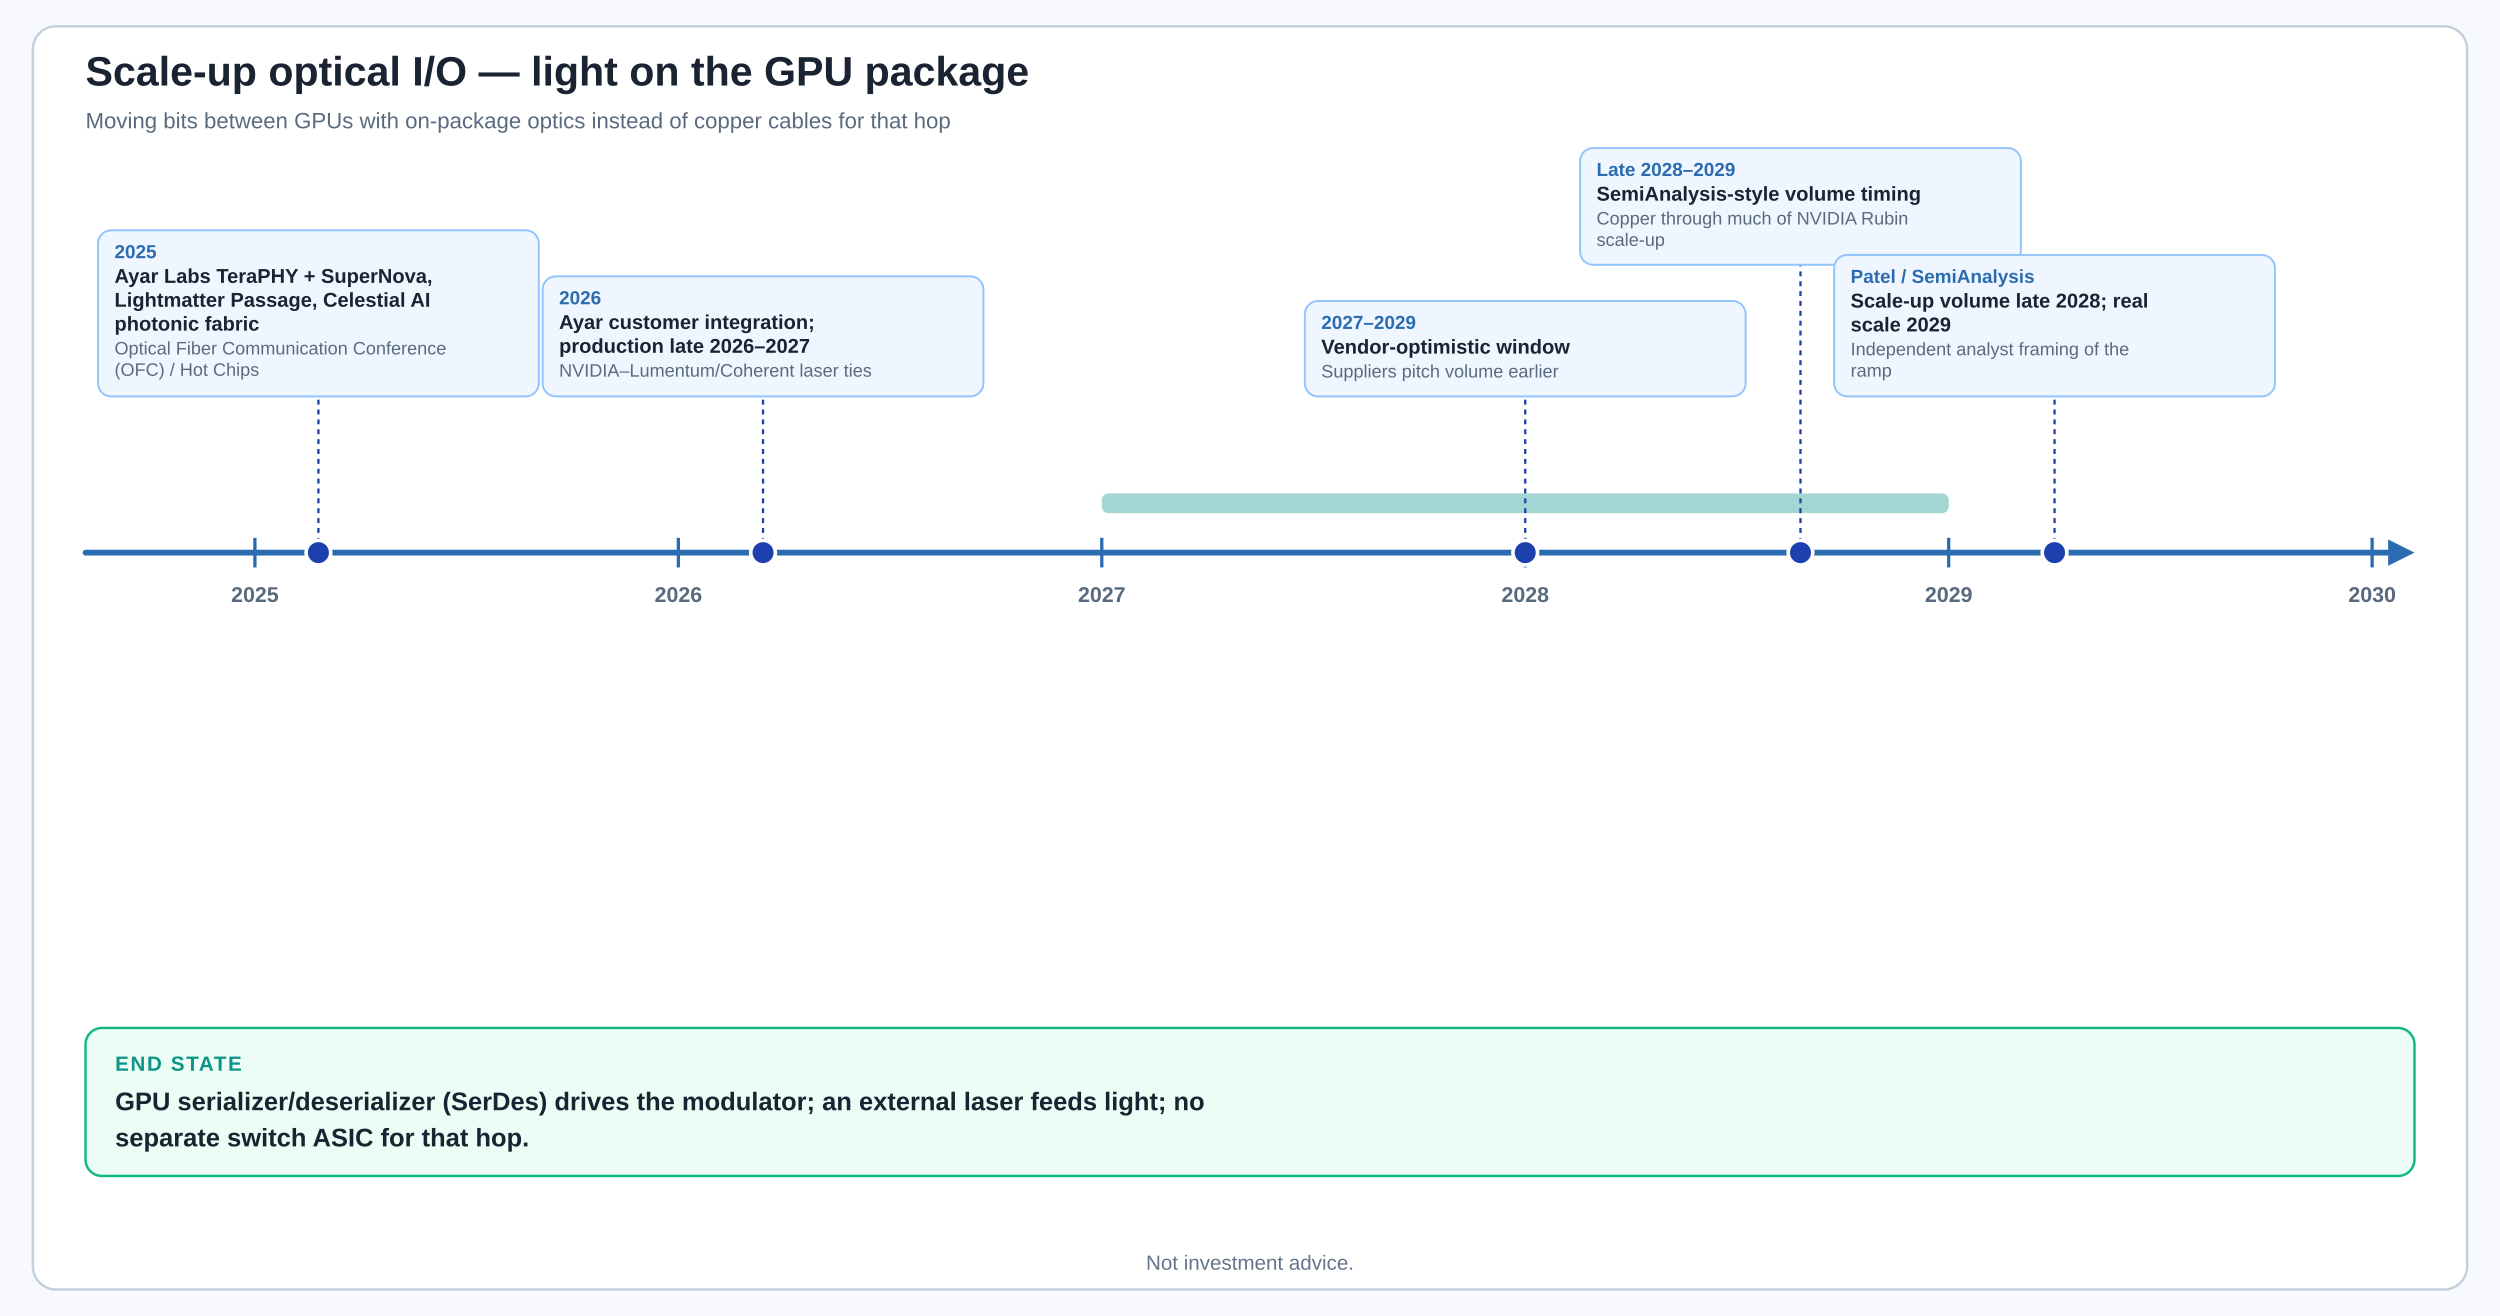
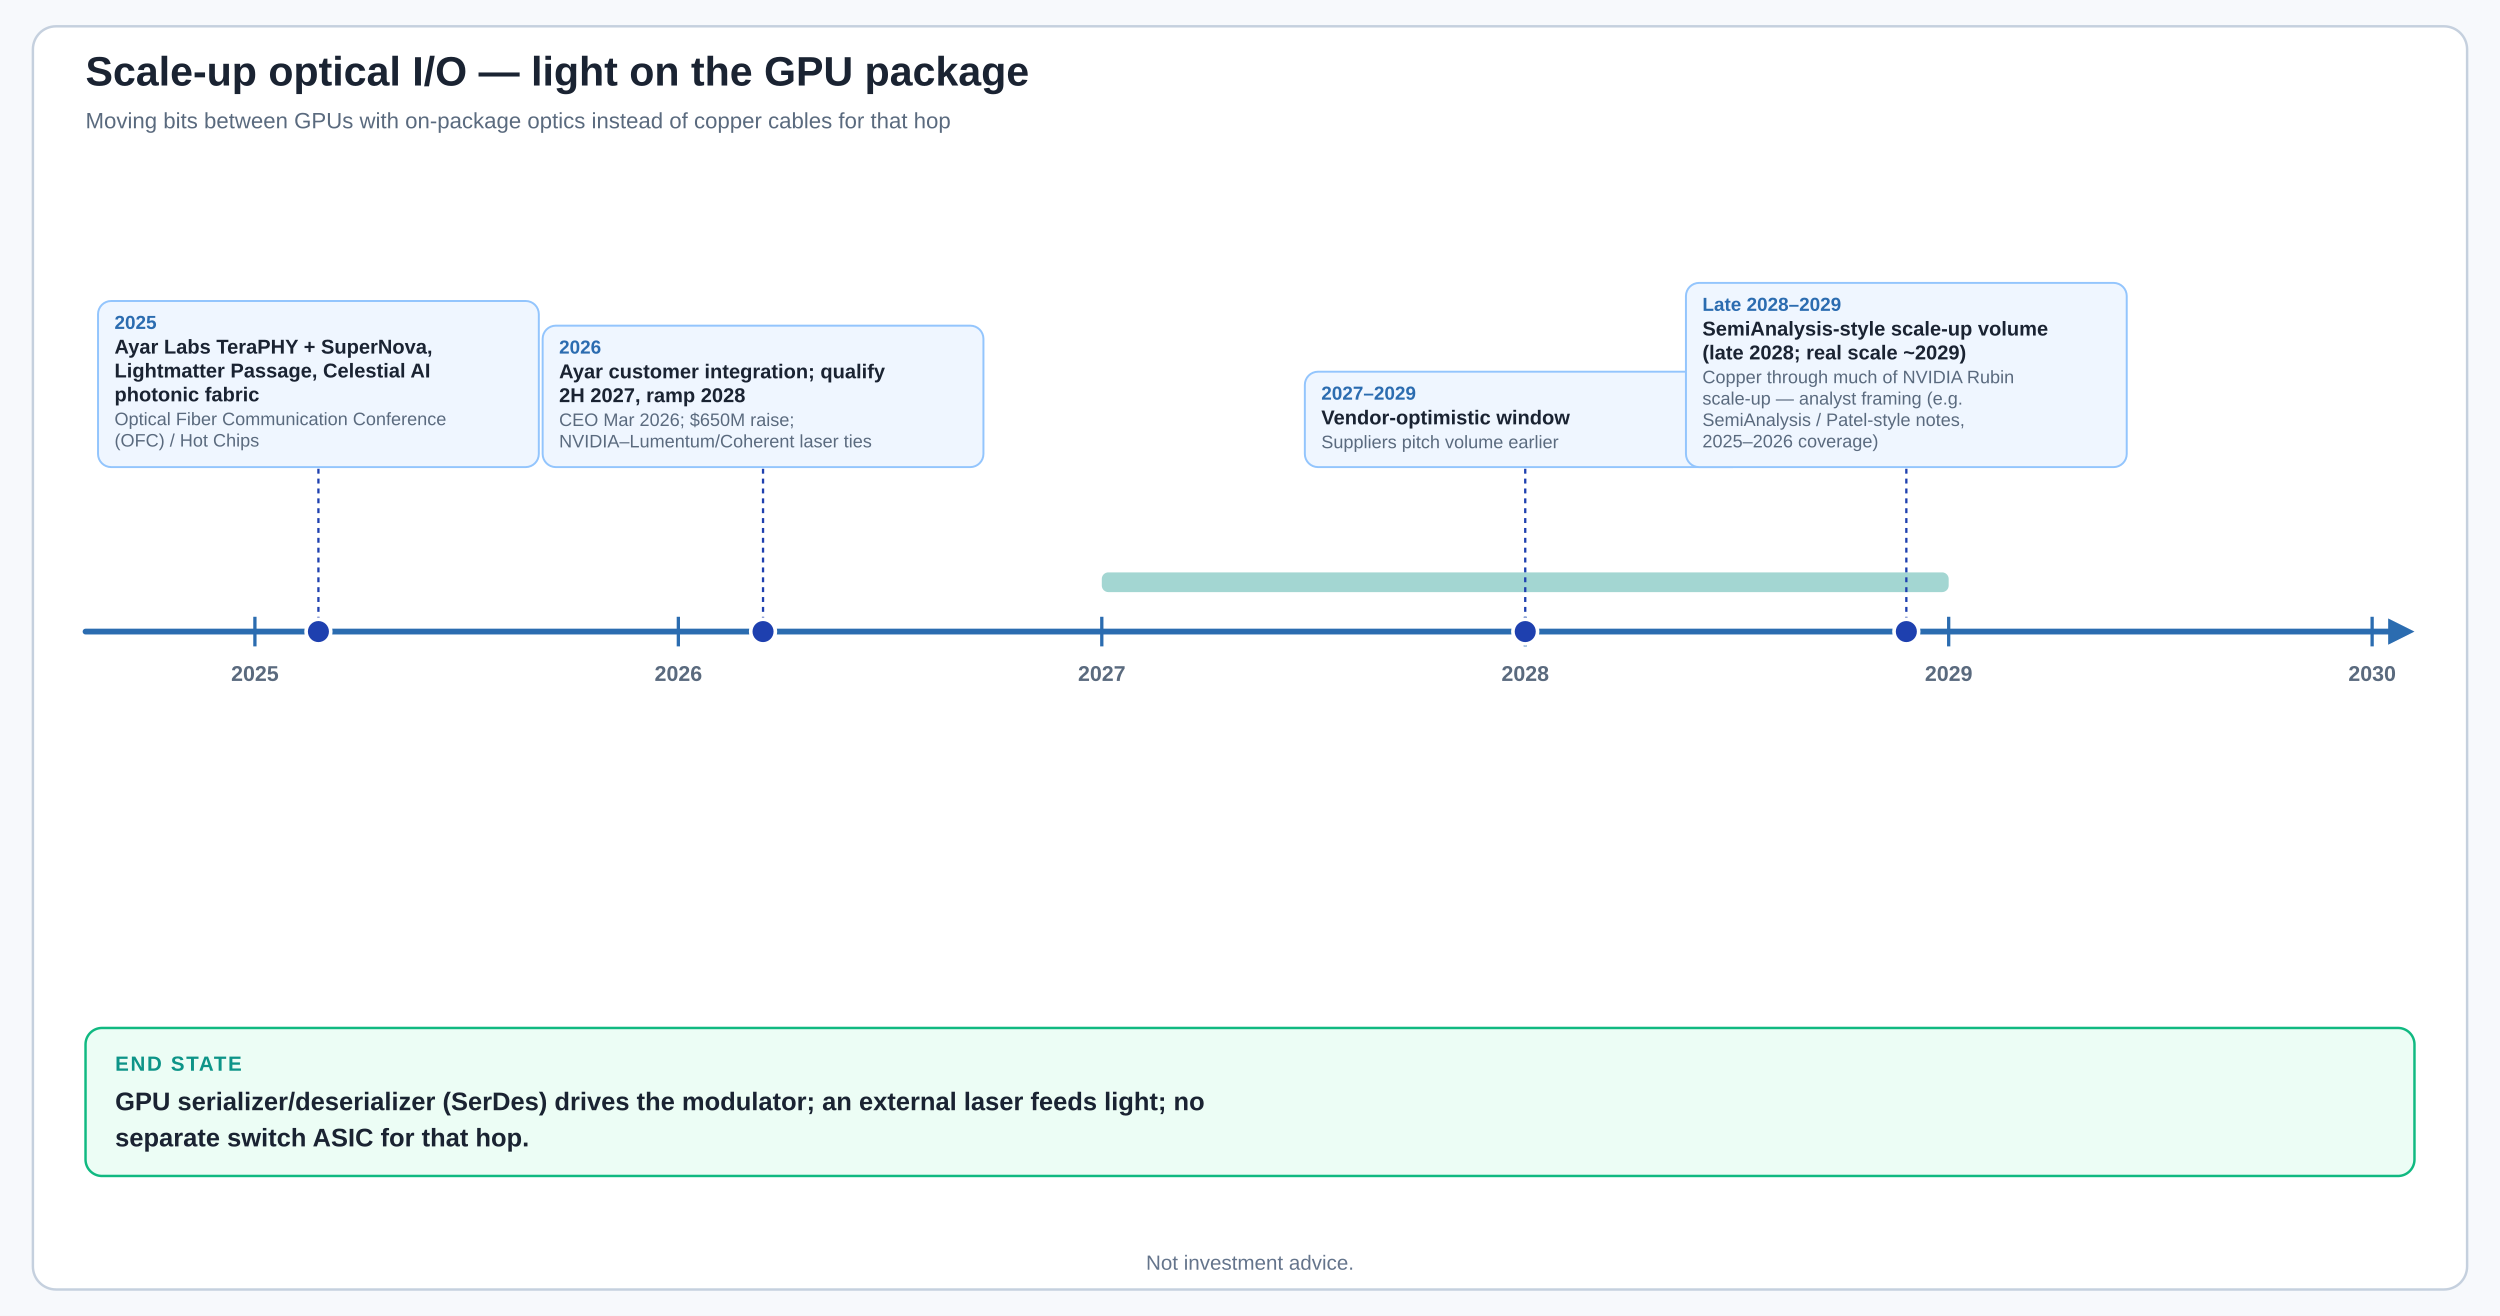
<svg xmlns="http://www.w3.org/2000/svg" width="1520" height="800" viewBox="0 0 1520 800" role="img" aria-labelledby="title desc">
  <rect width="1520" height="800" fill="#f7f9fc" />
  <rect x="20" y="16" width="1480" height="768" rx="14" fill="#ffffff" stroke="#c5d0de" stroke-width="1.5" />
  <text x="52" y="52" font-family="Segoe UI, Helvetica Neue, Arial, sans-serif" font-size="25" font-weight="700" fill="#1a2332">Scale-up optical I/O — light on the GPU package</text>
  <text x="52" y="78" font-family="Segoe UI, Helvetica Neue, Arial, sans-serif" font-size="13.5" fill="#5a6a7e">Moving bits between GPUs with on-package optics instead of copper cables for that hop</text>
-   <line x1="52" y1="336" x2="1458" y2="336" stroke="#2b6cb0" stroke-width="3.5" stroke-linecap="round" />
-   <polygon points="1468,336 1452,328 1452,344" fill="#2b6cb0" />
-   <line x1="154.982" y1="327" x2="154.982" y2="345" stroke="#2b6cb0" stroke-width="2" />
-   <text x="154.982" y="366" text-anchor="middle" font-family="Segoe UI, Helvetica Neue, Arial, sans-serif" font-size="13" font-weight="600" fill="#5a6a7e">2025</text>
-   <line x1="412.436" y1="327" x2="412.436" y2="345" stroke="#2b6cb0" stroke-width="2" />
-   <text x="412.436" y="366" text-anchor="middle" font-family="Segoe UI, Helvetica Neue, Arial, sans-serif" font-size="13" font-weight="600" fill="#5a6a7e">2026</text>
-   <line x1="669.891" y1="327" x2="669.891" y2="345" stroke="#2b6cb0" stroke-width="2" />
-   <text x="669.891" y="366" text-anchor="middle" font-family="Segoe UI, Helvetica Neue, Arial, sans-serif" font-size="13" font-weight="600" fill="#5a6a7e">2027</text>
-   <line x1="927.345" y1="327" x2="927.345" y2="345" stroke="#2b6cb0" stroke-width="2" />
-   <text x="927.345" y="366" text-anchor="middle" font-family="Segoe UI, Helvetica Neue, Arial, sans-serif" font-size="13" font-weight="600" fill="#5a6a7e">2028</text>
-   <line x1="1184.8" y1="327" x2="1184.8" y2="345" stroke="#2b6cb0" stroke-width="2" />
-   <text x="1184.8" y="366" text-anchor="middle" font-family="Segoe UI, Helvetica Neue, Arial, sans-serif" font-size="13" font-weight="600" fill="#5a6a7e">2029</text>
-   <line x1="1442.255" y1="327" x2="1442.255" y2="345" stroke="#2b6cb0" stroke-width="2" />
-   <text x="1442.255" y="366" text-anchor="middle" font-family="Segoe UI, Helvetica Neue, Arial, sans-serif" font-size="13" font-weight="600" fill="#5a6a7e">2030</text>
-   <line x1="193.6" y1="336" x2="193.6" y2="241" stroke="#1e40af" stroke-width="1.4" stroke-dasharray="3 3" />
-   <circle cx="193.6" cy="336" r="7.5" fill="#1e40af" stroke="#fff" stroke-width="2.2" />
-   <rect x="59.6" y="140" width="268" height="101" rx="8" fill="#eff6ff" stroke="#93c5fd" stroke-width="1.2" />
-   <text x="69.6" y="157" font-family="Segoe UI, Helvetica Neue, Arial, sans-serif" font-size="11.5" font-weight="700" fill="#2b6cb0">2025</text>
-   <text x="69.6" y="172" font-family="Segoe UI, Helvetica Neue, Arial, sans-serif" font-size="12.2" font-weight="600" fill="#1a2332">Ayar Labs TeraPHY + SuperNova,</text>
-   <text x="69.6" y="186.5" font-family="Segoe UI, Helvetica Neue, Arial, sans-serif" font-size="12.2" font-weight="600" fill="#1a2332">Lightmatter Passage, Celestial AI</text>
-   <text x="69.6" y="201.0" font-family="Segoe UI, Helvetica Neue, Arial, sans-serif" font-size="12.2" font-weight="600" fill="#1a2332">photonic fabric</text>
-   <text x="69.6" y="215.5" font-family="Segoe UI, Helvetica Neue, Arial, sans-serif" font-size="11" fill="#5a6a7e">Optical Fiber Communication Conference</text>
-   <text x="69.6" y="228.5" font-family="Segoe UI, Helvetica Neue, Arial, sans-serif" font-size="11" fill="#5a6a7e">(OFC) / Hot Chips</text>
-   <line x1="463.927" y1="336" x2="463.927" y2="241" stroke="#1e40af" stroke-width="1.4" stroke-dasharray="3 3" />
-   <circle cx="463.927" cy="336" r="7.5" fill="#1e40af" stroke="#fff" stroke-width="2.2" />
-   <rect x="329.927" y="168" width="268" height="73" rx="8" fill="#eff6ff" stroke="#93c5fd" stroke-width="1.2" />
-   <text x="339.927" y="185" font-family="Segoe UI, Helvetica Neue, Arial, sans-serif" font-size="11.5" font-weight="700" fill="#2b6cb0">2026</text>
-   <text x="339.927" y="200" font-family="Segoe UI, Helvetica Neue, Arial, sans-serif" font-size="12.2" font-weight="600" fill="#1a2332">Ayar customer integration;</text>
-   <text x="339.927" y="214.5" font-family="Segoe UI, Helvetica Neue, Arial, sans-serif" font-size="12.2" font-weight="600" fill="#1a2332">production late 2026–2027</text>
-   <text x="339.927" y="229.0" font-family="Segoe UI, Helvetica Neue, Arial, sans-serif" font-size="11" fill="#5a6a7e">NVIDIA–Lumentum/Coherent laser ties</text>
-   <rect x="669.891" y="300" width="514.909" height="12" rx="4" fill="#0d9488" opacity="0.38" />
-   <line x1="927.345" y1="336" x2="927.345" y2="241" stroke="#1e40af" stroke-width="1.4" stroke-dasharray="3 3" />
-   <circle cx="927.345" cy="336" r="7.5" fill="#1e40af" stroke="#fff" stroke-width="2.2" />
-   <rect x="793.345" y="183" width="268" height="58" rx="8" fill="#eff6ff" stroke="#93c5fd" stroke-width="1.2" />
-   <text x="803.345" y="200" font-family="Segoe UI, Helvetica Neue, Arial, sans-serif" font-size="11.5" font-weight="700" fill="#2b6cb0">2027–2029</text>
-   <text x="803.345" y="215" font-family="Segoe UI, Helvetica Neue, Arial, sans-serif" font-size="12.2" font-weight="600" fill="#1a2332">Vendor-optimistic window</text>
-   <text x="803.345" y="229.5" font-family="Segoe UI, Helvetica Neue, Arial, sans-serif" font-size="11" fill="#5a6a7e">Suppliers pitch volume earlier</text>
-   <line x1="1094.691" y1="336" x2="1094.691" y2="161" stroke="#1e40af" stroke-width="1.4" stroke-dasharray="3 3" />
-   <circle cx="1094.691" cy="336" r="7.5" fill="#1e40af" stroke="#fff" stroke-width="2.2" />
-   <rect x="960.691" y="90" width="268" height="71" rx="8" fill="#eff6ff" stroke="#93c5fd" stroke-width="1.2" />
-   <text x="970.691" y="107" font-family="Segoe UI, Helvetica Neue, Arial, sans-serif" font-size="11.5" font-weight="700" fill="#2b6cb0">Late 2028–2029</text>
-   <text x="970.691" y="122" font-family="Segoe UI, Helvetica Neue, Arial, sans-serif" font-size="12.2" font-weight="600" fill="#1a2332">SemiAnalysis-style volume timing</text>
-   <text x="970.691" y="136.5" font-family="Segoe UI, Helvetica Neue, Arial, sans-serif" font-size="11" fill="#5a6a7e">Copper through much of NVIDIA Rubin</text>
-   <text x="970.691" y="149.5" font-family="Segoe UI, Helvetica Neue, Arial, sans-serif" font-size="11" fill="#5a6a7e">scale-up</text>
-   <line x1="1249.164" y1="336" x2="1249.164" y2="241" stroke="#1e40af" stroke-width="1.4" stroke-dasharray="3 3" />
-   <circle cx="1249.164" cy="336" r="7.5" fill="#1e40af" stroke="#fff" stroke-width="2.2" />
-   <rect x="1115.164" y="155" width="268" height="86" rx="8" fill="#eff6ff" stroke="#93c5fd" stroke-width="1.2" />
-   <text x="1125.164" y="172" font-family="Segoe UI, Helvetica Neue, Arial, sans-serif" font-size="11.5" font-weight="700" fill="#2b6cb0">Patel / SemiAnalysis</text>
-   <text x="1125.164" y="187" font-family="Segoe UI, Helvetica Neue, Arial, sans-serif" font-size="12.2" font-weight="600" fill="#1a2332">Scale-up volume late 2028; real</text>
-   <text x="1125.164" y="201.5" font-family="Segoe UI, Helvetica Neue, Arial, sans-serif" font-size="12.2" font-weight="600" fill="#1a2332">scale 2029</text>
-   <text x="1125.164" y="216.0" font-family="Segoe UI, Helvetica Neue, Arial, sans-serif" font-size="11" fill="#5a6a7e">Independent analyst framing of the</text>
-   <text x="1125.164" y="229.0" font-family="Segoe UI, Helvetica Neue, Arial, sans-serif" font-size="11" fill="#5a6a7e">ramp</text>
+   <line x1="52" y1="384" x2="1458" y2="384" stroke="#2b6cb0" stroke-width="3.5" stroke-linecap="round" />
+   <polygon points="1468,384 1452,376 1452,392" fill="#2b6cb0" />
+   <line x1="154.982" y1="375" x2="154.982" y2="393" stroke="#2b6cb0" stroke-width="2" />
+   <text x="154.982" y="414" text-anchor="middle" font-family="Segoe UI, Helvetica Neue, Arial, sans-serif" font-size="13" font-weight="600" fill="#5a6a7e">2025</text>
+   <line x1="412.436" y1="375" x2="412.436" y2="393" stroke="#2b6cb0" stroke-width="2" />
+   <text x="412.436" y="414" text-anchor="middle" font-family="Segoe UI, Helvetica Neue, Arial, sans-serif" font-size="13" font-weight="600" fill="#5a6a7e">2026</text>
+   <line x1="669.891" y1="375" x2="669.891" y2="393" stroke="#2b6cb0" stroke-width="2" />
+   <text x="669.891" y="414" text-anchor="middle" font-family="Segoe UI, Helvetica Neue, Arial, sans-serif" font-size="13" font-weight="600" fill="#5a6a7e">2027</text>
+   <line x1="927.345" y1="375" x2="927.345" y2="393" stroke="#2b6cb0" stroke-width="2" />
+   <text x="927.345" y="414" text-anchor="middle" font-family="Segoe UI, Helvetica Neue, Arial, sans-serif" font-size="13" font-weight="600" fill="#5a6a7e">2028</text>
+   <line x1="1184.8" y1="375" x2="1184.8" y2="393" stroke="#2b6cb0" stroke-width="2" />
+   <text x="1184.8" y="414" text-anchor="middle" font-family="Segoe UI, Helvetica Neue, Arial, sans-serif" font-size="13" font-weight="600" fill="#5a6a7e">2029</text>
+   <line x1="1442.255" y1="375" x2="1442.255" y2="393" stroke="#2b6cb0" stroke-width="2" />
+   <text x="1442.255" y="414" text-anchor="middle" font-family="Segoe UI, Helvetica Neue, Arial, sans-serif" font-size="13" font-weight="600" fill="#5a6a7e">2030</text>
+   <line x1="193.6" y1="384" x2="193.6" y2="284" stroke="#1e40af" stroke-width="1.4" stroke-dasharray="3 3" />
+   <circle cx="193.6" cy="384" r="7.5" fill="#1e40af" stroke="#fff" stroke-width="2.2" />
+   <rect x="59.6" y="183" width="268" height="101" rx="8" fill="#eff6ff" stroke="#93c5fd" stroke-width="1.2" />
+   <text x="69.6" y="200" font-family="Segoe UI, Helvetica Neue, Arial, sans-serif" font-size="11.5" font-weight="700" fill="#2b6cb0">2025</text>
+   <text x="69.6" y="215" font-family="Segoe UI, Helvetica Neue, Arial, sans-serif" font-size="12.2" font-weight="600" fill="#1a2332">Ayar Labs TeraPHY + SuperNova,</text>
+   <text x="69.6" y="229.5" font-family="Segoe UI, Helvetica Neue, Arial, sans-serif" font-size="12.2" font-weight="600" fill="#1a2332">Lightmatter Passage, Celestial AI</text>
+   <text x="69.6" y="244.0" font-family="Segoe UI, Helvetica Neue, Arial, sans-serif" font-size="12.2" font-weight="600" fill="#1a2332">photonic fabric</text>
+   <text x="69.6" y="258.5" font-family="Segoe UI, Helvetica Neue, Arial, sans-serif" font-size="11" fill="#5a6a7e">Optical Fiber Communication Conference</text>
+   <text x="69.6" y="271.5" font-family="Segoe UI, Helvetica Neue, Arial, sans-serif" font-size="11" fill="#5a6a7e">(OFC) / Hot Chips</text>
+   <line x1="463.927" y1="384" x2="463.927" y2="284" stroke="#1e40af" stroke-width="1.4" stroke-dasharray="3 3" />
+   <circle cx="463.927" cy="384" r="7.5" fill="#1e40af" stroke="#fff" stroke-width="2.2" />
+   <rect x="329.927" y="198" width="268" height="86" rx="8" fill="#eff6ff" stroke="#93c5fd" stroke-width="1.2" />
+   <text x="339.927" y="215" font-family="Segoe UI, Helvetica Neue, Arial, sans-serif" font-size="11.5" font-weight="700" fill="#2b6cb0">2026</text>
+   <text x="339.927" y="230" font-family="Segoe UI, Helvetica Neue, Arial, sans-serif" font-size="12.2" font-weight="600" fill="#1a2332">Ayar customer integration; qualify</text>
+   <text x="339.927" y="244.5" font-family="Segoe UI, Helvetica Neue, Arial, sans-serif" font-size="12.2" font-weight="600" fill="#1a2332">2H 2027, ramp 2028</text>
+   <text x="339.927" y="259.0" font-family="Segoe UI, Helvetica Neue, Arial, sans-serif" font-size="11" fill="#5a6a7e">CEO Mar 2026; $650M raise;</text>
+   <text x="339.927" y="272.0" font-family="Segoe UI, Helvetica Neue, Arial, sans-serif" font-size="11" fill="#5a6a7e">NVIDIA–Lumentum/Coherent laser ties</text>
+   <rect x="669.891" y="348" width="514.909" height="12" rx="4" fill="#0d9488" opacity="0.38" />
+   <line x1="927.345" y1="384" x2="927.345" y2="284" stroke="#1e40af" stroke-width="1.4" stroke-dasharray="3 3" />
+   <circle cx="927.345" cy="384" r="7.5" fill="#1e40af" stroke="#fff" stroke-width="2.2" />
+   <rect x="793.345" y="226" width="268" height="58" rx="8" fill="#eff6ff" stroke="#93c5fd" stroke-width="1.2" />
+   <text x="803.345" y="243" font-family="Segoe UI, Helvetica Neue, Arial, sans-serif" font-size="11.5" font-weight="700" fill="#2b6cb0">2027–2029</text>
+   <text x="803.345" y="258" font-family="Segoe UI, Helvetica Neue, Arial, sans-serif" font-size="12.2" font-weight="600" fill="#1a2332">Vendor-optimistic window</text>
+   <text x="803.345" y="272.5" font-family="Segoe UI, Helvetica Neue, Arial, sans-serif" font-size="11" fill="#5a6a7e">Suppliers pitch volume earlier</text>
+   <line x1="1159.055" y1="384" x2="1159.055" y2="284" stroke="#1e40af" stroke-width="1.4" stroke-dasharray="3 3" />
+   <circle cx="1159.055" cy="384" r="7.5" fill="#1e40af" stroke="#fff" stroke-width="2.2" />
+   <rect x="1025.055" y="172" width="268" height="112" rx="8" fill="#eff6ff" stroke="#93c5fd" stroke-width="1.2" />
+   <text x="1035.055" y="189" font-family="Segoe UI, Helvetica Neue, Arial, sans-serif" font-size="11.5" font-weight="700" fill="#2b6cb0">Late 2028–2029</text>
+   <text x="1035.055" y="204" font-family="Segoe UI, Helvetica Neue, Arial, sans-serif" font-size="12.2" font-weight="600" fill="#1a2332">SemiAnalysis-style scale-up volume</text>
+   <text x="1035.055" y="218.5" font-family="Segoe UI, Helvetica Neue, Arial, sans-serif" font-size="12.2" font-weight="600" fill="#1a2332">(late 2028; real scale ~2029)</text>
+   <text x="1035.055" y="233.0" font-family="Segoe UI, Helvetica Neue, Arial, sans-serif" font-size="11" fill="#5a6a7e">Copper through much of NVIDIA Rubin</text>
+   <text x="1035.055" y="246.0" font-family="Segoe UI, Helvetica Neue, Arial, sans-serif" font-size="11" fill="#5a6a7e">scale-up — analyst framing (e.g.</text>
+   <text x="1035.055" y="259.0" font-family="Segoe UI, Helvetica Neue, Arial, sans-serif" font-size="11" fill="#5a6a7e">SemiAnalysis / Patel-style notes,</text>
+   <text x="1035.055" y="272.0" font-family="Segoe UI, Helvetica Neue, Arial, sans-serif" font-size="11" fill="#5a6a7e">2025–2026 coverage)</text>
  <rect x="52" y="625" width="1416" height="90" rx="10" fill="#ecfdf5" stroke="#10b981" stroke-width="1.5" />
  <text x="70" y="651" font-family="Segoe UI, Helvetica Neue, Arial, sans-serif" font-size="12.5" font-weight="700" fill="#0d9488" letter-spacing="0.08em">END STATE</text>
  <text x="70" y="675" font-family="Segoe UI, Helvetica Neue, Arial, sans-serif" font-size="15.5" font-weight="600" fill="#1a2332">GPU serializer/deserializer (SerDes) drives the modulator; an external laser feeds light; no</text>
  <text x="70" y="697" font-family="Segoe UI, Helvetica Neue, Arial, sans-serif" font-size="15.5" font-weight="600" fill="#1a2332">separate switch ASIC for that hop.</text>
  <text x="760.0" y="772" text-anchor="middle" font-family="Segoe UI, Helvetica Neue, Arial, sans-serif" font-size="12.5" fill="#64748b">Not investment advice.</text>
</svg>
